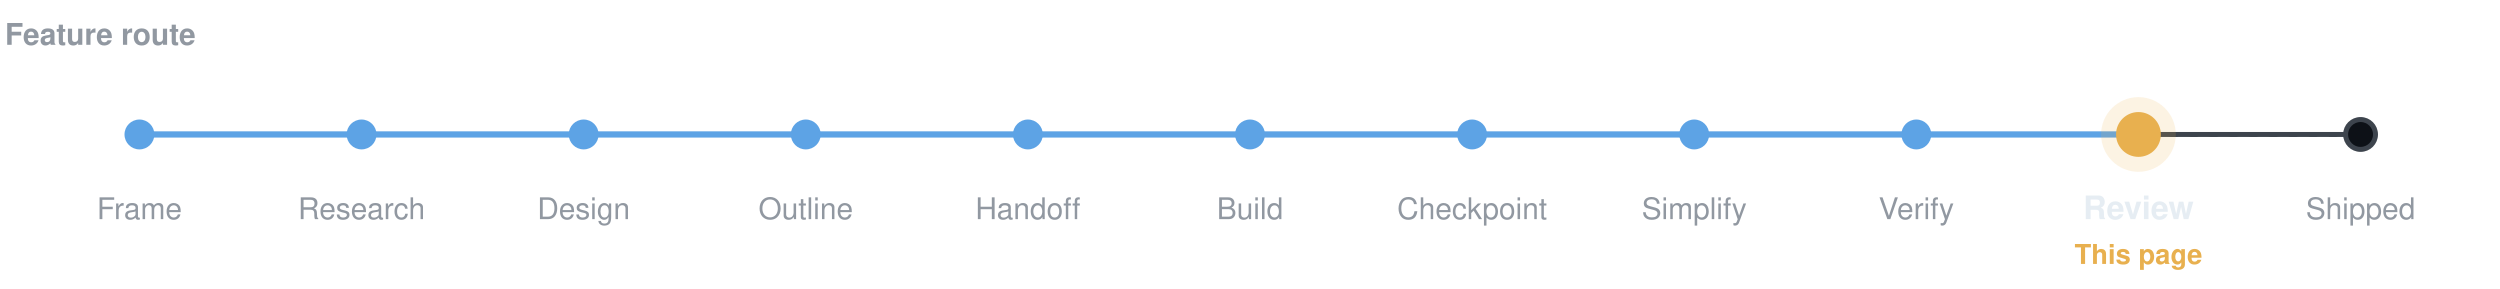
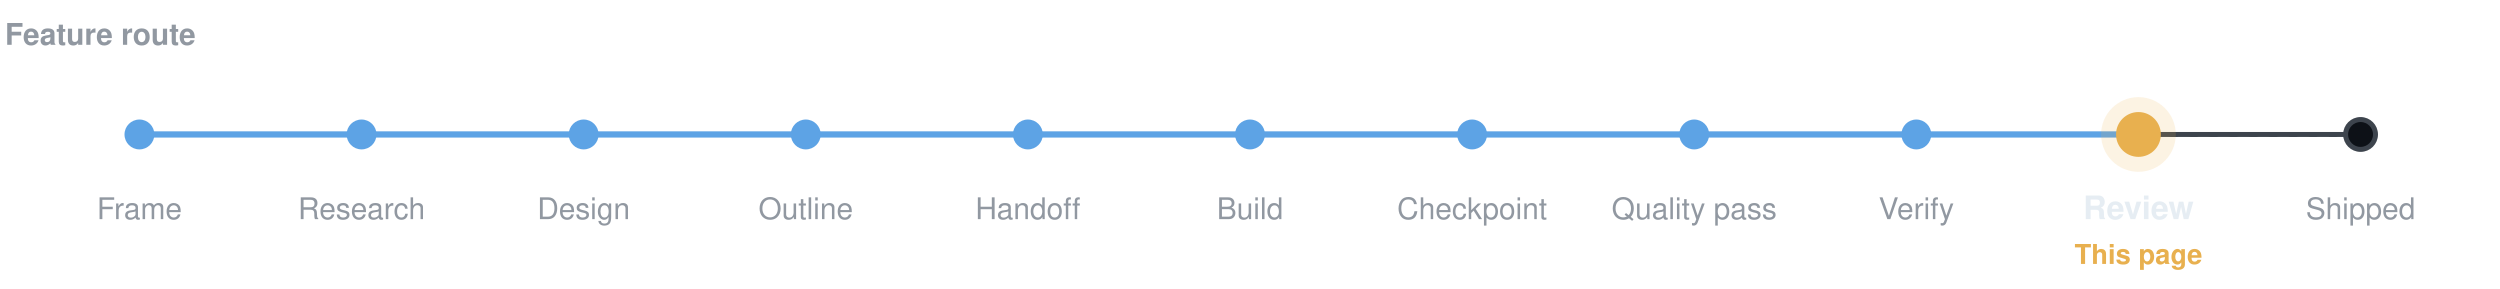
<svg xmlns="http://www.w3.org/2000/svg" width="1004" height="116" viewBox="-2 -2 1004 116" role="img" aria-label="Feature route: Review highlighted">
  <text x="0" y="16" font-family="-apple-system, BlinkMacSystemFont, 'Segoe UI', 'Helvetica Neue', Helvetica, Arial, sans-serif" font-size="12" font-weight="600" fill="#9198a1" text-anchor="start">Feature route</text>
  <line x1="54.0" y1="52" x2="946.0" y2="52" stroke="#30363d" stroke-width="2" stroke-dasharray="2 6" stroke-linecap="round" />
  <line x1="54.0" y1="52" x2="946.0" y2="52" stroke="#3d444d" stroke-width="2" />
  <line x1="54.0" y1="52" x2="856.8" y2="52" stroke="#5da3e5" stroke-width="2.5" />
  <circle cx="54.0" cy="52" r="6" fill="#5da3e5" />
  <text x="54.0" y="86" font-family="-apple-system, BlinkMacSystemFont, 'Segoe UI', 'Helvetica Neue', Helvetica, Arial, sans-serif" font-size="12" font-weight="500" fill="#9198a1" text-anchor="middle">Frame</text>
  <circle cx="143.2" cy="52" r="6" fill="#5da3e5" />
  <text x="143.2" y="86" font-family="-apple-system, BlinkMacSystemFont, 'Segoe UI', 'Helvetica Neue', Helvetica, Arial, sans-serif" font-size="12" font-weight="500" fill="#9198a1" text-anchor="middle">Research</text>
  <circle cx="232.4" cy="52" r="6" fill="#5da3e5" />
  <text x="232.4" y="86" font-family="-apple-system, BlinkMacSystemFont, 'Segoe UI', 'Helvetica Neue', Helvetica, Arial, sans-serif" font-size="12" font-weight="500" fill="#9198a1" text-anchor="middle">Design</text>
  <circle cx="321.6" cy="52" r="6" fill="#5da3e5" />
  <text x="321.6" y="86" font-family="-apple-system, BlinkMacSystemFont, 'Segoe UI', 'Helvetica Neue', Helvetica, Arial, sans-serif" font-size="12" font-weight="500" fill="#9198a1" text-anchor="middle">Outline</text>
  <circle cx="410.8" cy="52" r="6" fill="#5da3e5" />
  <text x="410.8" y="86" font-family="-apple-system, BlinkMacSystemFont, 'Segoe UI', 'Helvetica Neue', Helvetica, Arial, sans-serif" font-size="12" font-weight="500" fill="#9198a1" text-anchor="middle">Handoff</text>
  <circle cx="500.0" cy="52" r="6" fill="#5da3e5" />
  <text x="500.0" y="86" font-family="-apple-system, BlinkMacSystemFont, 'Segoe UI', 'Helvetica Neue', Helvetica, Arial, sans-serif" font-size="12" font-weight="500" fill="#9198a1" text-anchor="middle">Build</text>
  <circle cx="589.2" cy="52" r="6" fill="#5da3e5" />
  <text x="589.2" y="86" font-family="-apple-system, BlinkMacSystemFont, 'Segoe UI', 'Helvetica Neue', Helvetica, Arial, sans-serif" font-size="12" font-weight="500" fill="#9198a1" text-anchor="middle">Checkpoint</text>
  <circle cx="678.4" cy="52" r="6" fill="#5da3e5" />
-   <text x="678.4" y="86" font-family="-apple-system, BlinkMacSystemFont, 'Segoe UI', 'Helvetica Neue', Helvetica, Arial, sans-serif" font-size="12" font-weight="500" fill="#9198a1" text-anchor="middle">Simplify</text>
+   <text x="678.4" y="86" font-family="-apple-system, BlinkMacSystemFont, 'Segoe UI', 'Helvetica Neue', Helvetica, Arial, sans-serif" font-size="12" font-weight="500" fill="#9198a1" text-anchor="middle">Quality pass</text>
  <circle cx="767.6" cy="52" r="6" fill="#5da3e5" />
  <text x="767.6" y="86" font-family="-apple-system, BlinkMacSystemFont, 'Segoe UI', 'Helvetica Neue', Helvetica, Arial, sans-serif" font-size="12" font-weight="500" fill="#9198a1" text-anchor="middle">Verify</text>
  <circle cx="856.8" cy="52" r="15" fill="#e8b04f" fill-opacity="0.16" />
  <circle cx="856.8" cy="52" r="9" fill="#e8b04f" />
  <text x="856.8" y="86" font-family="-apple-system, BlinkMacSystemFont, 'Segoe UI', 'Helvetica Neue', Helvetica, Arial, sans-serif" font-size="13" font-weight="700" fill="#e6edf3" text-anchor="middle">Review</text>
  <text x="856.8" y="104" font-family="-apple-system, BlinkMacSystemFont, 'Segoe UI', 'Helvetica Neue', Helvetica, Arial, sans-serif" font-size="11" font-weight="600" fill="#e8b04f" text-anchor="middle">This page</text>
  <circle cx="946.0" cy="52" r="6" fill="#0d1117" stroke="#3d444d" stroke-width="2" />
  <text x="946.0" y="86" font-family="-apple-system, BlinkMacSystemFont, 'Segoe UI', 'Helvetica Neue', Helvetica, Arial, sans-serif" font-size="12" font-weight="500" fill="#9198a1" text-anchor="middle">Shipped</text>
</svg>
